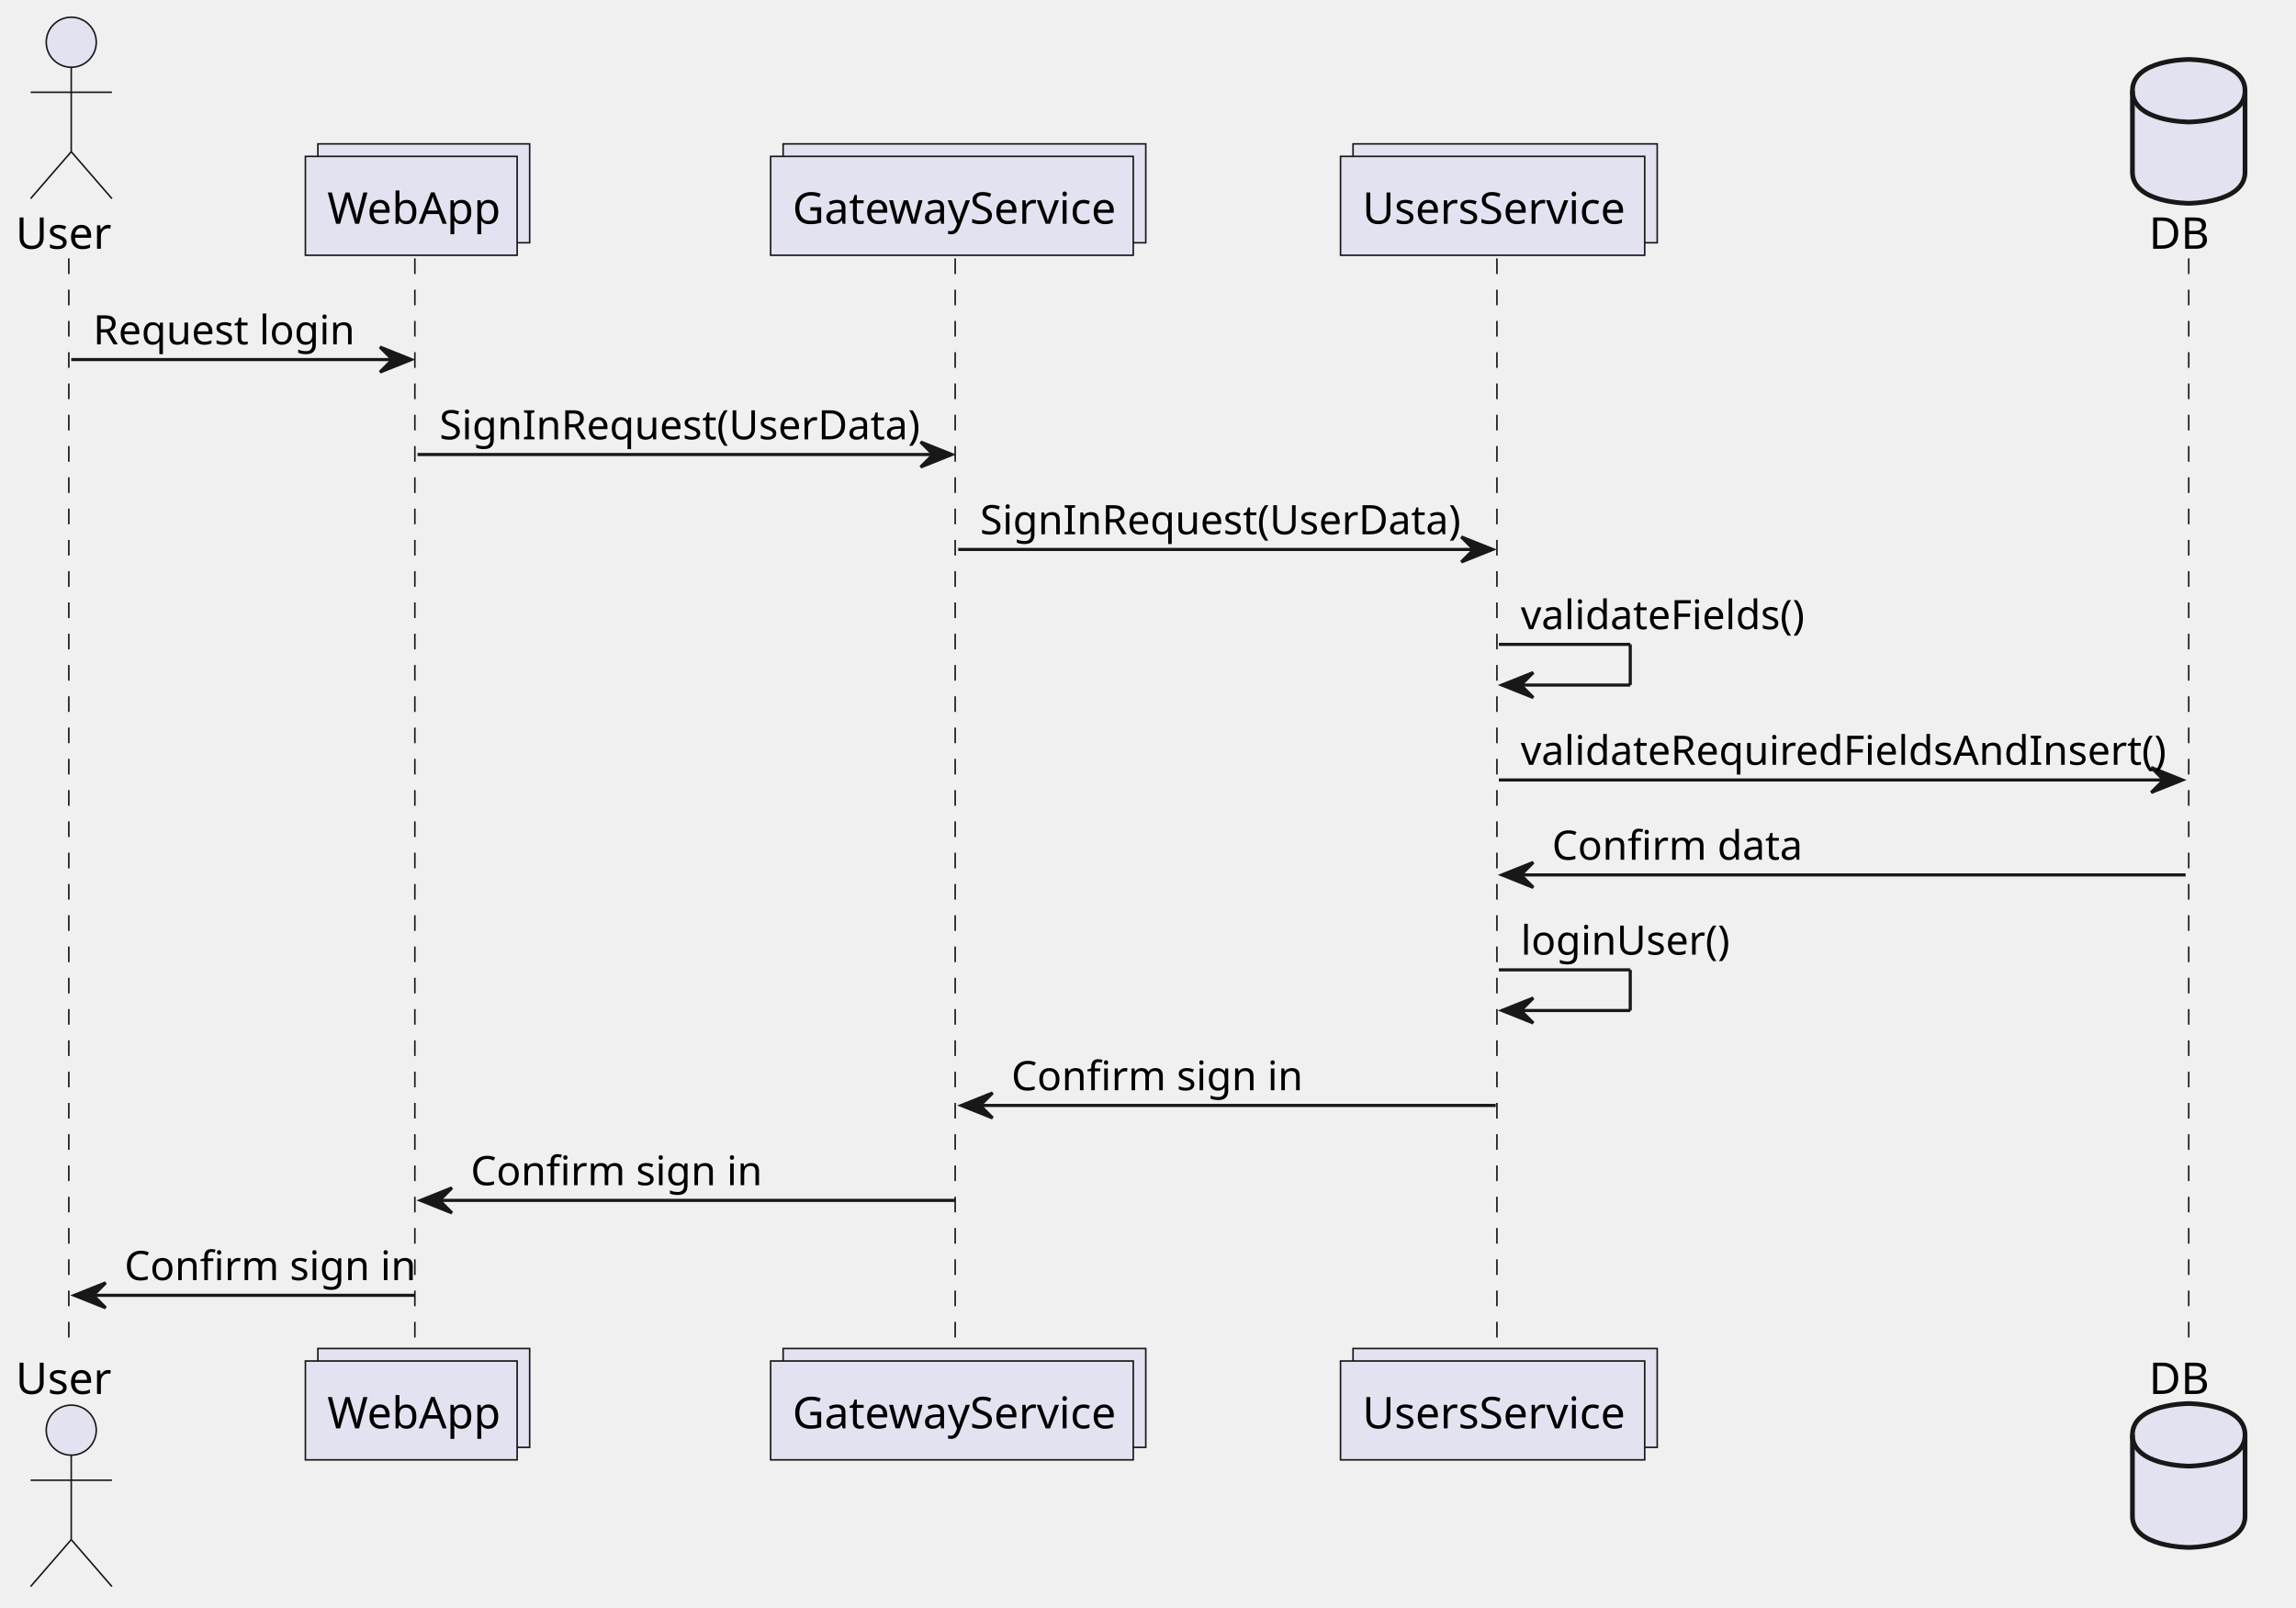
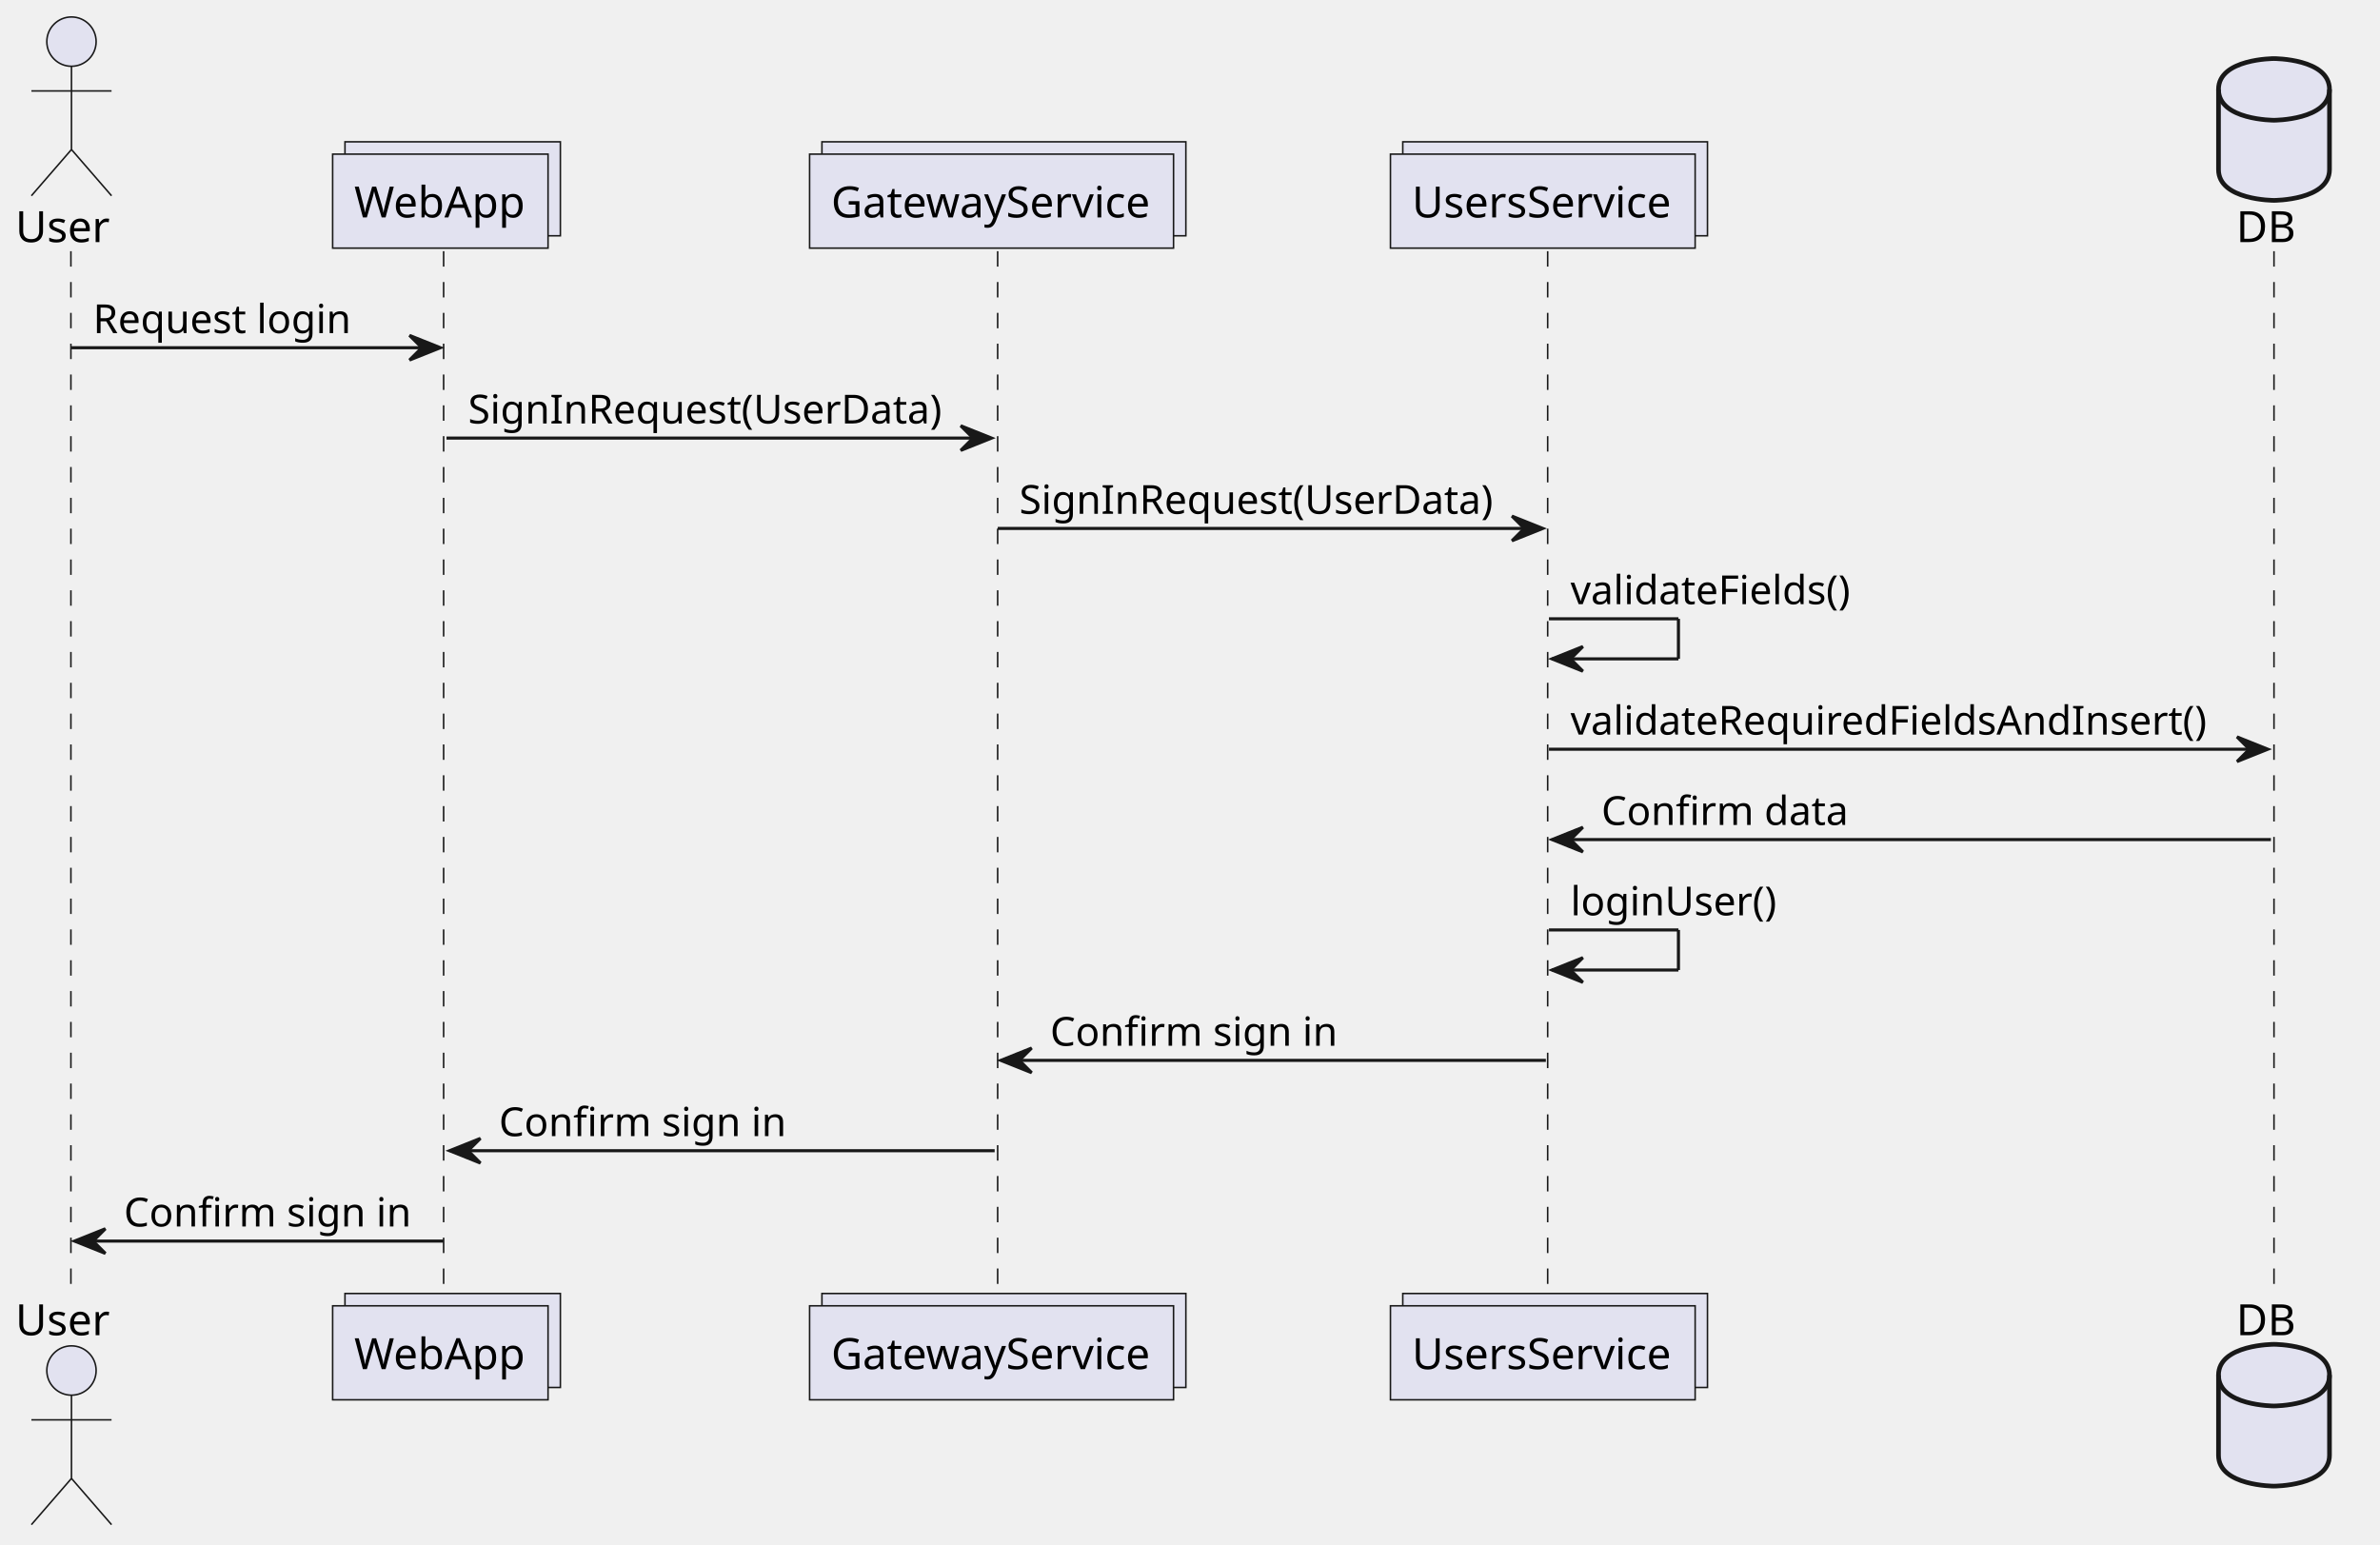
- <svg xmlns="http://www.w3.org/2000/svg" contentStyleType="text/css" data-diagram-type="SEQUENCE" height="514px" preserveAspectRatio="none" style="width:734px;height:514px;background:#FFFFFF;" version="1.1" viewBox="0 0 734 514" width="734px" zoomAndPan="magnify">
+ <svg xmlns="http://www.w3.org/2000/svg" contentStyleType="text/css" height="501px" preserveAspectRatio="none" style="width:772px;height:501px;background:#FFFFFF;" version="1.1" viewBox="0 0 772 501" width="772px" zoomAndPan="magnify">
  <defs />
  <g>
-     <g>
-       <rect fill="#FFFFFF" fill-opacity="0" height="349.516" width="8" x="18.779" y="82.609" />
-       <line style="stroke:#181818;stroke-width:0.5;stroke-dasharray:5.0,5.0;" x1="22" x2="22" y1="82.609" y2="432.125" />
-     </g>
-     <g>
-       <rect fill="#FFFFFF" fill-opacity="0" height="349.516" width="8" x="129.476" y="82.609" />
-       <line style="stroke:#181818;stroke-width:0.5;stroke-dasharray:5.0,5.0;" x1="132.627" x2="132.627" y1="82.609" y2="432.125" />
-     </g>
-     <g>
-       <rect fill="#FFFFFF" fill-opacity="0" height="349.516" width="8" x="302.322" y="82.609" />
-       <line style="stroke:#181818;stroke-width:0.5;stroke-dasharray:5.0,5.0;" x1="305.356" x2="305.356" y1="82.609" y2="432.125" />
-     </g>
-     <g>
-       <rect fill="#FFFFFF" fill-opacity="0" height="349.516" width="8" x="475.168" y="82.609" />
-       <line style="stroke:#181818;stroke-width:0.5;stroke-dasharray:5.0,5.0;" x1="478.547" x2="478.547" y1="82.609" y2="432.125" />
-     </g>
-     <g>
-       <rect fill="#FFFFFF" fill-opacity="0" height="349.516" width="8" x="695.71" y="82.609" />
-       <line style="stroke:#181818;stroke-width:0.5;stroke-dasharray:5.0,5.0;" x1="699.71" x2="699.71" y1="82.609" y2="432.125" />
-     </g>
-     <g>
-       <text fill="#000000" font-family="sans-serif" font-size="14" lengthAdjust="spacing" textLength="29.559" x="5" y="79.533">User</text>
-       <ellipse cx="22.779" cy="13.5" fill="#E2E2F0" rx="8" ry="8" style="stroke:#181818;stroke-width:0.5;" />
-       <path d="M22.779,21.5 L22.779,48.5 M9.779,29.5 L35.779,29.5 M22.779,48.5 L9.779,63.5 M22.779,48.5 L35.779,63.5 " fill="#FFFFFF" fill-opacity="0" style="stroke:#181818;stroke-width:0.5;" />
-     </g>
-     <g>
-       <text fill="#000000" font-family="sans-serif" font-size="14" lengthAdjust="spacing" textLength="29.559" x="5" y="445.658">User</text>
-       <ellipse cx="22.779" cy="457.234" fill="#E2E2F0" rx="8" ry="8" style="stroke:#181818;stroke-width:0.5;" />
-       <path d="M22.779,465.234 L22.779,492.234 M9.779,473.234 L35.779,473.234 M22.779,492.234 L9.779,507.234 M22.779,492.234 L35.779,507.234 " fill="#FFFFFF" fill-opacity="0" style="stroke:#181818;stroke-width:0.5;" />
-     </g>
-     <g>
-       <rect fill="#E2E2F0" height="31.609" style="stroke:#181818;stroke-width:0.5;" width="67.696" x="101.627" y="46" />
-       <rect fill="#E2E2F0" height="31.609" style="stroke:#181818;stroke-width:0.5;" width="67.696" x="97.627" y="50" />
-       <text fill="#000000" font-family="sans-serif" font-size="14" lengthAdjust="spacing" textLength="53.696" x="104.627" y="71.533">WebApp</text>
-     </g>
-     <g>
-       <rect fill="#E2E2F0" height="31.609" style="stroke:#181818;stroke-width:0.5;" width="67.696" x="101.627" y="431.125" />
-       <rect fill="#E2E2F0" height="31.609" style="stroke:#181818;stroke-width:0.5;" width="67.696" x="97.627" y="435.125" />
-       <text fill="#000000" font-family="sans-serif" font-size="14" lengthAdjust="spacing" textLength="53.696" x="104.627" y="456.658">WebApp</text>
-     </g>
-     <g>
-       <rect fill="#E2E2F0" height="31.609" style="stroke:#181818;stroke-width:0.5;" width="115.931" x="250.356" y="46" />
-       <rect fill="#E2E2F0" height="31.609" style="stroke:#181818;stroke-width:0.5;" width="115.931" x="246.356" y="50" />
-       <text fill="#000000" font-family="sans-serif" font-size="14" lengthAdjust="spacing" textLength="101.931" x="253.356" y="71.533">GatewayService</text>
-     </g>
-     <g>
-       <rect fill="#E2E2F0" height="31.609" style="stroke:#181818;stroke-width:0.5;" width="115.931" x="250.356" y="431.125" />
-       <rect fill="#E2E2F0" height="31.609" style="stroke:#181818;stroke-width:0.5;" width="115.931" x="246.356" y="435.125" />
-       <text fill="#000000" font-family="sans-serif" font-size="14" lengthAdjust="spacing" textLength="101.931" x="253.356" y="456.658">GatewayService</text>
-     </g>
-     <g>
-       <rect fill="#E2E2F0" height="31.609" style="stroke:#181818;stroke-width:0.5;" width="97.241" x="432.547" y="46" />
-       <rect fill="#E2E2F0" height="31.609" style="stroke:#181818;stroke-width:0.5;" width="97.241" x="428.547" y="50" />
-       <text fill="#000000" font-family="sans-serif" font-size="14" lengthAdjust="spacing" textLength="83.241" x="435.547" y="71.533">UsersService</text>
-     </g>
-     <g>
-       <rect fill="#E2E2F0" height="31.609" style="stroke:#181818;stroke-width:0.5;" width="97.241" x="432.547" y="431.125" />
-       <rect fill="#E2E2F0" height="31.609" style="stroke:#181818;stroke-width:0.5;" width="97.241" x="428.547" y="435.125" />
-       <text fill="#000000" font-family="sans-serif" font-size="14" lengthAdjust="spacing" textLength="83.241" x="435.547" y="456.658">UsersService</text>
-     </g>
-     <g>
-       <text fill="#000000" font-family="sans-serif" font-size="14" lengthAdjust="spacing" textLength="19.448" x="686.986" y="79.533">DB</text>
-       <path d="M681.71,29 C681.71,19 699.71,19 699.71,19 C699.71,19 717.71,19 717.71,29 L717.71,55 C717.71,65 699.71,65 699.71,65 C699.71,65 681.71,65 681.71,55 L681.71,29 " fill="#E2E2F0" style="stroke:#181818;stroke-width:1.5;" />
-       <path d="M681.71,29 C681.71,39 699.71,39 699.71,39 C699.71,39 717.71,39 717.71,29 " fill="#FFFFFF" fill-opacity="0" style="stroke:#181818;stroke-width:1.5;" />
-     </g>
-     <g>
-       <text fill="#000000" font-family="sans-serif" font-size="14" lengthAdjust="spacing" textLength="19.448" x="686.986" y="445.658">DB</text>
-       <path d="M681.71,458.734 C681.71,448.734 699.71,448.734 699.71,448.734 C699.71,448.734 717.71,448.734 717.71,458.734 L717.71,484.734 C717.71,494.734 699.71,494.734 699.71,494.734 C699.71,494.734 681.71,494.734 681.71,484.734 L681.71,458.734 " fill="#E2E2F0" style="stroke:#181818;stroke-width:1.5;" />
-       <path d="M681.71,458.734 C681.71,468.734 699.71,468.734 699.71,468.734 C699.71,468.734 717.71,468.734 717.71,458.734 " fill="#FFFFFF" fill-opacity="0" style="stroke:#181818;stroke-width:1.5;" />
-     </g>
-     <g>
-       <polygon fill="#181818" points="121.476,110.961,131.476,114.961,121.476,118.961,125.476,114.961" style="stroke:#181818;stroke-width:1;" />
-       <line style="stroke:#181818;stroke-width:1;" x1="22.779" x2="127.476" y1="114.961" y2="114.961" />
-       <text fill="#000000" font-family="sans-serif" font-size="13" lengthAdjust="spacing" textLength="79.498" x="29.779" y="110.105">Request login</text>
-     </g>
-     <g>
-       <polygon fill="#181818" points="294.322,141.312,304.322,145.312,294.322,149.312,298.322,145.312" style="stroke:#181818;stroke-width:1;" />
-       <line style="stroke:#181818;stroke-width:1;" x1="133.476" x2="300.322" y1="145.312" y2="145.312" />
-       <text fill="#000000" font-family="sans-serif" font-size="13" lengthAdjust="spacing" textLength="148.846" x="140.476" y="140.456">SignInRequest(UserData)</text>
-     </g>
-     <g>
-       <polygon fill="#181818" points="467.168,171.664,477.168,175.664,467.168,179.664,471.168,175.664" style="stroke:#181818;stroke-width:1;" />
-       <line style="stroke:#181818;stroke-width:1;" x1="306.322" x2="473.168" y1="175.664" y2="175.664" />
-       <text fill="#000000" font-family="sans-serif" font-size="13" lengthAdjust="spacing" textLength="148.846" x="313.322" y="170.808">SignInRequest(UserData)</text>
-     </g>
-     <g>
-       <line style="stroke:#181818;stroke-width:1;" x1="479.168" x2="521.168" y1="206.016" y2="206.016" />
-       <line style="stroke:#181818;stroke-width:1;" x1="521.168" x2="521.168" y1="206.016" y2="219.016" />
-       <line style="stroke:#181818;stroke-width:1;" x1="480.168" x2="521.168" y1="219.016" y2="219.016" />
-       <polygon fill="#181818" points="490.168,215.016,480.168,219.016,490.168,223.016,486.168,219.016" style="stroke:#181818;stroke-width:1;" />
-       <text fill="#000000" font-family="sans-serif" font-size="13" lengthAdjust="spacing" textLength="88.144" x="486.168" y="201.159">validateFields()</text>
-     </g>
-     <g>
-       <polygon fill="#181818" points="687.71,245.367,697.71,249.367,687.71,253.367,691.71,249.367" style="stroke:#181818;stroke-width:1;" />
-       <line style="stroke:#181818;stroke-width:1;" x1="479.168" x2="693.71" y1="249.367" y2="249.367" />
-       <text fill="#000000" font-family="sans-serif" font-size="13" lengthAdjust="spacing" textLength="196.542" x="486.168" y="244.511">validateRequiredFieldsAndInsert()</text>
-     </g>
-     <g>
-       <polygon fill="#181818" points="490.168,275.719,480.168,279.719,490.168,283.719,486.168,279.719" style="stroke:#181818;stroke-width:1;" />
-       <line style="stroke:#181818;stroke-width:1;" x1="484.168" x2="698.71" y1="279.719" y2="279.719" />
-       <text fill="#000000" font-family="sans-serif" font-size="13" lengthAdjust="spacing" textLength="74.42" x="496.168" y="274.862">Confirm data</text>
-     </g>
-     <g>
-       <line style="stroke:#181818;stroke-width:1;" x1="479.168" x2="521.168" y1="310.07" y2="310.07" />
-       <line style="stroke:#181818;stroke-width:1;" x1="521.168" x2="521.168" y1="310.07" y2="323.07" />
-       <line style="stroke:#181818;stroke-width:1;" x1="480.168" x2="521.168" y1="323.07" y2="323.07" />
-       <polygon fill="#181818" points="490.168,319.07,480.168,323.07,490.168,327.07,486.168,323.07" style="stroke:#181818;stroke-width:1;" />
-       <text fill="#000000" font-family="sans-serif" font-size="13" lengthAdjust="spacing" textLength="63.572" x="486.168" y="305.214">loginUser()</text>
-     </g>
-     <g>
-       <polygon fill="#181818" points="317.322,349.422,307.322,353.422,317.322,357.422,313.322,353.422" style="stroke:#181818;stroke-width:1;" />
-       <line style="stroke:#181818;stroke-width:1;" x1="311.322" x2="478.168" y1="353.422" y2="353.422" />
-       <text fill="#000000" font-family="sans-serif" font-size="13" lengthAdjust="spacing" textLength="86.696" x="323.322" y="348.565">Confirm sign in</text>
-     </g>
-     <g>
-       <polygon fill="#181818" points="144.476,379.773,134.476,383.773,144.476,387.773,140.476,383.773" style="stroke:#181818;stroke-width:1;" />
-       <line style="stroke:#181818;stroke-width:1;" x1="138.476" x2="305.322" y1="383.773" y2="383.773" />
-       <text fill="#000000" font-family="sans-serif" font-size="13" lengthAdjust="spacing" textLength="86.696" x="150.476" y="378.917">Confirm sign in</text>
-     </g>
-     <g>
-       <polygon fill="#181818" points="33.779,410.125,23.779,414.125,33.779,418.125,29.779,414.125" style="stroke:#181818;stroke-width:1;" />
-       <line style="stroke:#181818;stroke-width:1;" x1="27.779" x2="132.476" y1="414.125" y2="414.125" />
-       <text fill="#000000" font-family="sans-serif" font-size="13" lengthAdjust="spacing" textLength="86.696" x="39.779" y="409.269">Confirm sign in</text>
-     </g>
+     <line style="stroke:#181818;stroke-width:0.5;stroke-dasharray:5.0,5.0;" x1="23" x2="23" y1="81.488" y2="420.594" />
+     <line style="stroke:#181818;stroke-width:0.5;stroke-dasharray:5.0,5.0;" x1="143.9" x2="143.9" y1="81.488" y2="420.594" />
+     <line style="stroke:#181818;stroke-width:0.5;stroke-dasharray:5.0,5.0;" x1="323.61" x2="323.61" y1="81.488" y2="420.594" />
+     <line style="stroke:#181818;stroke-width:0.5;stroke-dasharray:5.0,5.0;" x1="502.019" x2="502.019" y1="81.488" y2="420.594" />
+     <line style="stroke:#181818;stroke-width:0.5;stroke-dasharray:5.0,5.0;" x1="737.616" x2="737.616" y1="81.488" y2="420.594" />
+     <text fill="#000000" font-family="sans-serif" font-size="14" lengthAdjust="spacing" textLength="30.365" x="5" y="78.535">User</text>
+     <ellipse cx="23.183" cy="13.5" fill="#E2E2F0" rx="8" ry="8" style="stroke:#181818;stroke-width:0.5;" />
+     <path d="M23.183,21.5 L23.183,48.5 M10.183,29.5 L36.183,29.5 M23.183,48.5 L10.183,63.5 M23.183,48.5 L36.183,63.5 " fill="none" style="stroke:#181818;stroke-width:0.5;" />
+     <text fill="#000000" font-family="sans-serif" font-size="14" lengthAdjust="spacing" textLength="30.365" x="5" y="433.129">User</text>
+     <ellipse cx="23.183" cy="444.582" fill="#E2E2F0" rx="8" ry="8" style="stroke:#181818;stroke-width:0.5;" />
+     <path d="M23.183,452.582 L23.183,479.582 M10.183,460.582 L36.183,460.582 M23.183,479.582 L10.183,494.582 M23.183,479.582 L36.183,494.582 " fill="none" style="stroke:#181818;stroke-width:0.5;" />
+     <rect fill="#E2E2F0" height="30.488" style="stroke:#181818;stroke-width:0.5;" width="69.87" x="111.9" y="46" />
+     <rect fill="#E2E2F0" height="30.488" style="stroke:#181818;stroke-width:0.5;" width="69.87" x="107.9" y="50" />
+     <text fill="#000000" font-family="sans-serif" font-size="14" lengthAdjust="spacing" textLength="55.87" x="114.9" y="70.535">WebApp</text>
+     <rect fill="#E2E2F0" height="30.488" style="stroke:#181818;stroke-width:0.5;" width="69.87" x="111.9" y="419.594" />
+     <rect fill="#E2E2F0" height="30.488" style="stroke:#181818;stroke-width:0.5;" width="69.87" x="107.9" y="423.594" />
+     <text fill="#000000" font-family="sans-serif" font-size="14" lengthAdjust="spacing" textLength="55.87" x="114.9" y="444.129">WebApp</text>
+     <rect fill="#E2E2F0" height="30.488" style="stroke:#181818;stroke-width:0.5;" width="118.05" x="266.61" y="46" />
+     <rect fill="#E2E2F0" height="30.488" style="stroke:#181818;stroke-width:0.5;" width="118.05" x="262.61" y="50" />
+     <text fill="#000000" font-family="sans-serif" font-size="14" lengthAdjust="spacing" textLength="104.05" x="269.61" y="70.535">GatewayService</text>
+     <rect fill="#E2E2F0" height="30.488" style="stroke:#181818;stroke-width:0.5;" width="118.05" x="266.61" y="419.594" />
+     <rect fill="#E2E2F0" height="30.488" style="stroke:#181818;stroke-width:0.5;" width="118.05" x="262.61" y="423.594" />
+     <text fill="#000000" font-family="sans-serif" font-size="14" lengthAdjust="spacing" textLength="104.05" x="269.61" y="444.129">GatewayService</text>
+     <rect fill="#E2E2F0" height="30.488" style="stroke:#181818;stroke-width:0.5;" width="98.834" x="455.019" y="46" />
+     <rect fill="#E2E2F0" height="30.488" style="stroke:#181818;stroke-width:0.5;" width="98.834" x="451.019" y="50" />
+     <text fill="#000000" font-family="sans-serif" font-size="14" lengthAdjust="spacing" textLength="84.834" x="458.019" y="70.535">UsersService</text>
+     <rect fill="#E2E2F0" height="30.488" style="stroke:#181818;stroke-width:0.5;" width="98.834" x="455.019" y="419.594" />
+     <rect fill="#E2E2F0" height="30.488" style="stroke:#181818;stroke-width:0.5;" width="98.834" x="451.019" y="423.594" />
+     <text fill="#000000" font-family="sans-serif" font-size="14" lengthAdjust="spacing" textLength="84.834" x="458.019" y="444.129">UsersService</text>
+     <text fill="#000000" font-family="sans-serif" font-size="14" lengthAdjust="spacing" textLength="18.539" x="725.346" y="78.535">DB</text>
+     <path d="M719.616,29 C719.616,19 737.616,19 737.616,19 C737.616,19 755.616,19 755.616,29 L755.616,55 C755.616,65 737.616,65 737.616,65 C737.616,65 719.616,65 719.616,55 L719.616,29 " fill="#E2E2F0" style="stroke:#181818;stroke-width:1.5;" />
+     <path d="M719.616,29 C719.616,39 737.616,39 737.616,39 C737.616,39 755.616,39 755.616,29 " fill="none" style="stroke:#181818;stroke-width:1.5;" />
+     <text fill="#000000" font-family="sans-serif" font-size="14" lengthAdjust="spacing" textLength="18.539" x="725.346" y="433.129">DB</text>
+     <path d="M719.616,446.082 C719.616,436.082 737.616,436.082 737.616,436.082 C737.616,436.082 755.616,436.082 755.616,446.082 L755.616,472.082 C755.616,482.082 737.616,482.082 737.616,482.082 C737.616,482.082 719.616,482.082 719.616,472.082 L719.616,446.082 " fill="#E2E2F0" style="stroke:#181818;stroke-width:1.5;" />
+     <path d="M719.616,446.082 C719.616,456.082 737.616,456.082 737.616,456.082 C737.616,456.082 755.616,456.082 755.616,446.082 " fill="none" style="stroke:#181818;stroke-width:1.5;" />
+     <polygon fill="#181818" points="132.835,108.799,142.835,112.799,132.835,116.799,136.835,112.799" style="stroke:#181818;stroke-width:1;" />
+     <line style="stroke:#181818;stroke-width:1;" x1="23.183" x2="138.835" y1="112.799" y2="112.799" />
+     <text fill="#000000" font-family="sans-serif" font-size="13" lengthAdjust="spacing" textLength="86.233" x="30.183" y="108.057">Request login</text>
+     <polygon fill="#181818" points="311.635,138.109,321.635,142.109,311.635,146.109,315.635,142.109" style="stroke:#181818;stroke-width:1;" />
+     <line style="stroke:#181818;stroke-width:1;" x1="144.835" x2="317.635" y1="142.109" y2="142.109" />
+     <text fill="#000000" font-family="sans-serif" font-size="13" lengthAdjust="spacing" textLength="154.8" x="151.835" y="137.367">SignInRequest(UserData)</text>
+     <polygon fill="#181818" points="490.435,167.42,500.435,171.42,490.435,175.42,494.435,171.42" style="stroke:#181818;stroke-width:1;" />
+     <line style="stroke:#181818;stroke-width:1;" x1="323.635" x2="496.435" y1="171.42" y2="171.42" />
+     <text fill="#000000" font-family="sans-serif" font-size="13" lengthAdjust="spacing" textLength="154.8" x="330.635" y="166.678">SignInRequest(UserData)</text>
+     <line style="stroke:#181818;stroke-width:1;" x1="502.435" x2="544.436" y1="200.731" y2="200.731" />
+     <line style="stroke:#181818;stroke-width:1;" x1="544.436" x2="544.436" y1="200.731" y2="213.731" />
+     <line style="stroke:#181818;stroke-width:1;" x1="503.435" x2="544.436" y1="213.731" y2="213.731" />
+     <polygon fill="#181818" points="513.436,209.731,503.435,213.731,513.436,217.731,509.435,213.731" style="stroke:#181818;stroke-width:1;" />
+     <text fill="#000000" font-family="sans-serif" font-size="13" lengthAdjust="spacing" textLength="93.882" x="509.435" y="195.988">validateFields()</text>
+     <polygon fill="#181818" points="725.616,239.041,735.616,243.041,725.616,247.041,729.616,243.041" style="stroke:#181818;stroke-width:1;" />
+     <line style="stroke:#181818;stroke-width:1;" x1="502.435" x2="731.616" y1="243.041" y2="243.041" />
+     <text fill="#000000" font-family="sans-serif" font-size="13" lengthAdjust="spacing" textLength="211.18" x="509.435" y="238.299">validateRequiredFieldsAndInsert()</text>
+     <polygon fill="#181818" points="513.436,268.352,503.435,272.352,513.436,276.352,509.435,272.352" style="stroke:#181818;stroke-width:1;" />
+     <line style="stroke:#181818;stroke-width:1;" x1="507.435" x2="736.616" y1="272.352" y2="272.352" />
+     <text fill="#000000" font-family="sans-serif" font-size="13" lengthAdjust="spacing" textLength="82.558" x="519.436" y="267.609">Confirm data</text>
+     <line style="stroke:#181818;stroke-width:1;" x1="502.435" x2="544.436" y1="301.662" y2="301.662" />
+     <line style="stroke:#181818;stroke-width:1;" x1="544.436" x2="544.436" y1="301.662" y2="314.662" />
+     <line style="stroke:#181818;stroke-width:1;" x1="503.435" x2="544.436" y1="314.662" y2="314.662" />
+     <polygon fill="#181818" points="513.436,310.662,503.435,314.662,513.436,318.662,509.435,314.662" style="stroke:#181818;stroke-width:1;" />
+     <text fill="#000000" font-family="sans-serif" font-size="13" lengthAdjust="spacing" textLength="68.326" x="509.435" y="296.92">loginUser()</text>
+     <polygon fill="#181818" points="334.635,339.973,324.635,343.973,334.635,347.973,330.635,343.973" style="stroke:#181818;stroke-width:1;" />
+     <line style="stroke:#181818;stroke-width:1;" x1="328.635" x2="501.435" y1="343.973" y2="343.973" />
+     <text fill="#000000" font-family="sans-serif" font-size="13" lengthAdjust="spacing" textLength="97.652" x="340.635" y="339.231">Confirm sign in</text>
+     <polygon fill="#181818" points="155.835,369.283,145.835,373.283,155.835,377.283,151.835,373.283" style="stroke:#181818;stroke-width:1;" />
+     <line style="stroke:#181818;stroke-width:1;" x1="149.835" x2="322.635" y1="373.283" y2="373.283" />
+     <text fill="#000000" font-family="sans-serif" font-size="13" lengthAdjust="spacing" textLength="97.652" x="161.835" y="368.541">Confirm sign in</text>
+     <polygon fill="#181818" points="34.183,398.594,24.183,402.594,34.183,406.594,30.183,402.594" style="stroke:#181818;stroke-width:1;" />
+     <line style="stroke:#181818;stroke-width:1;" x1="28.183" x2="143.835" y1="402.594" y2="402.594" />
+     <text fill="#000000" font-family="sans-serif" font-size="13" lengthAdjust="spacing" textLength="97.652" x="40.183" y="397.852">Confirm sign in</text>
  </g>
</svg>
